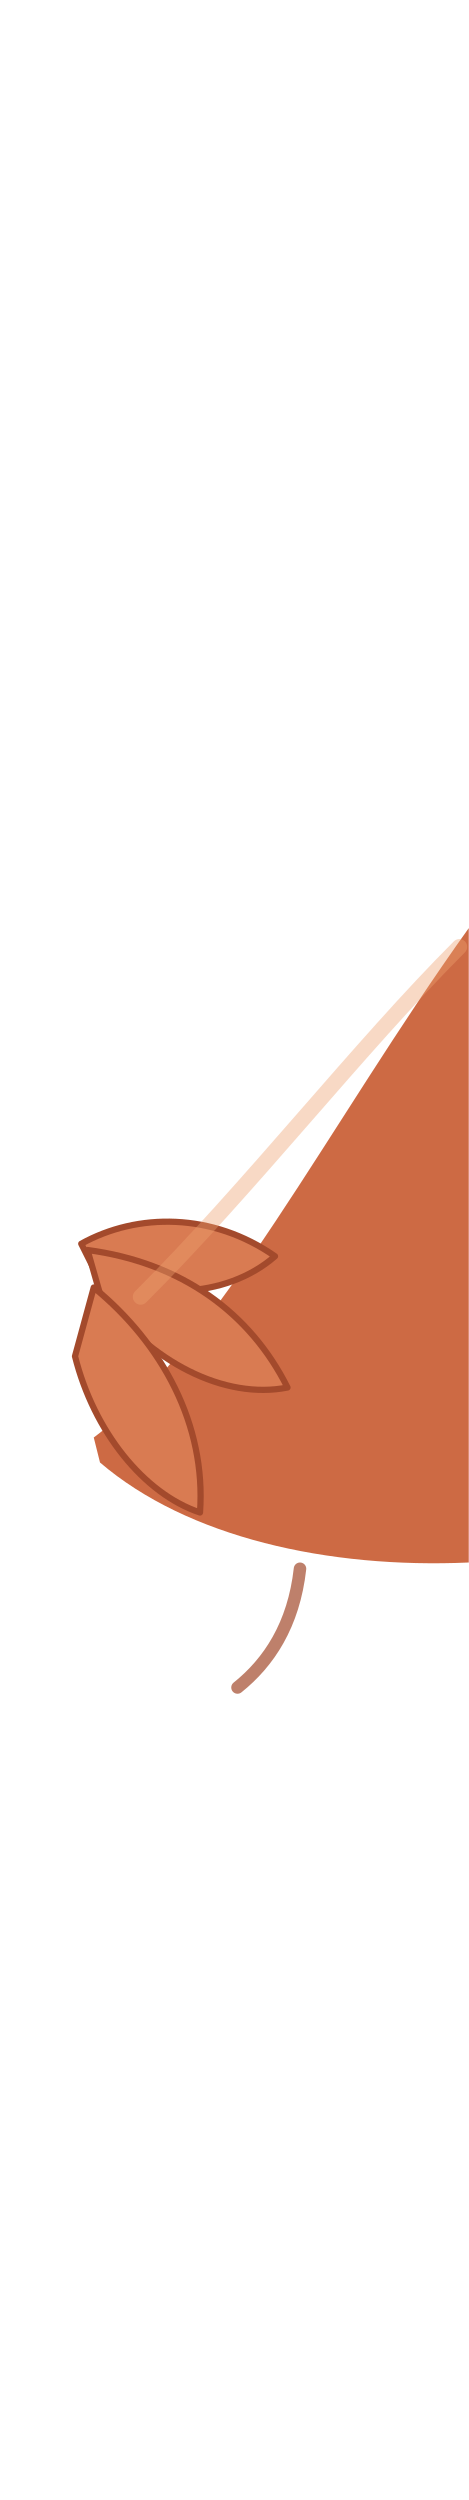
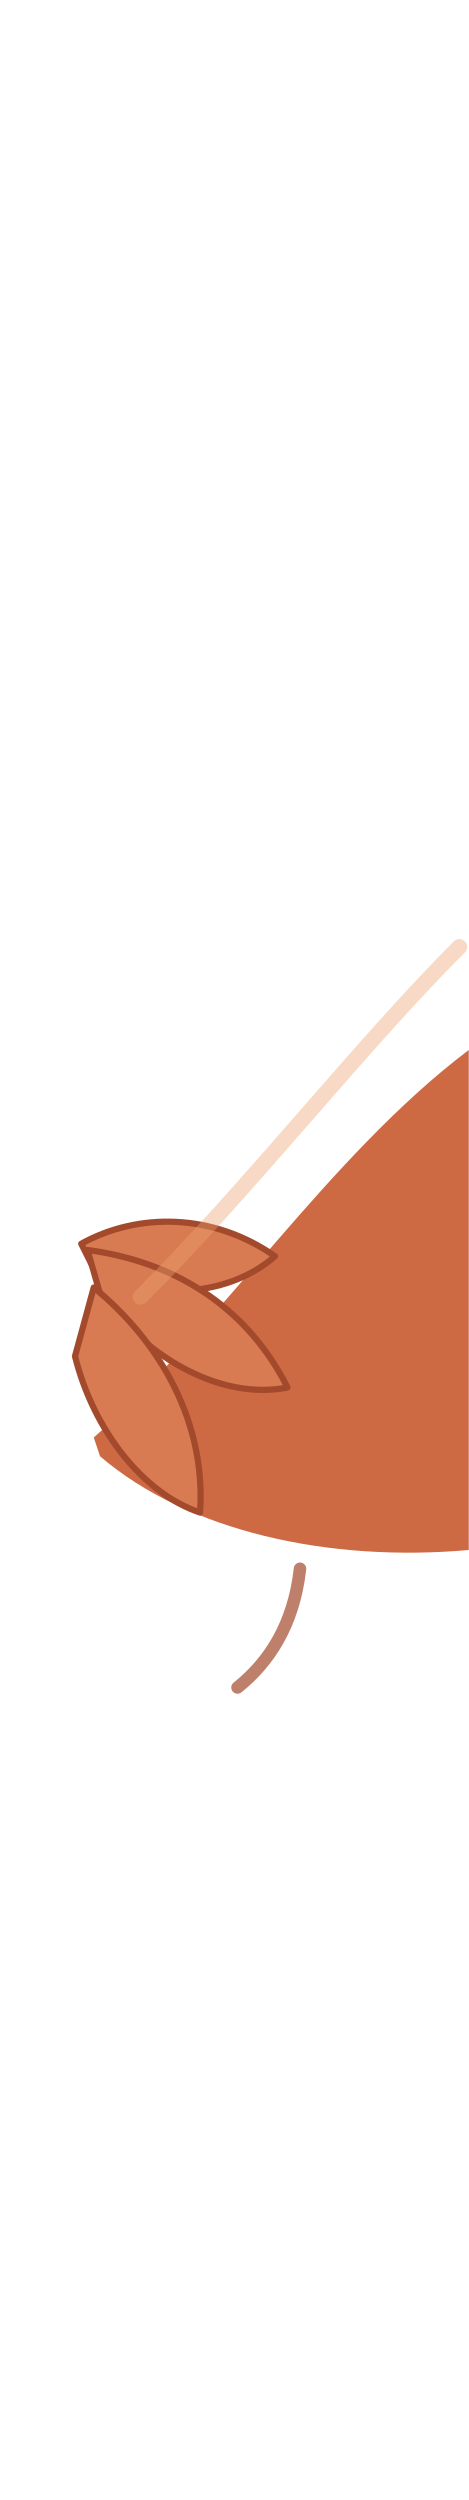
<svg xmlns="http://www.w3.org/2000/svg" viewBox="0 0 150 800" width="150" height="800">
-   <path d="M30 460 C 70 430, 105 360, 150 297 L 150 500 C 105 502, 60 492, 32 468 Z" fill="#cd6a44" />
+   <path d="M30 460 C 70 425, 105 370, 150 336 L 150 496 C 105 500, 60 490, 32 466 Z" fill="#cd6a44" />
  <g fill="#d97b52" stroke="#a34a2c" stroke-width="2" stroke-linejoin="round">
    <path d="M26 398 C 44 388, 68 388, 88 402 C 72 416, 46 416, 30 406 Z" />
    <path d="M28 400 C 58 404, 80 420, 92 444 C 72 448, 48 436, 32 414 Z" />
    <path d="M30 412 C 52 430, 66 456, 64 484 C 46 478, 30 458, 24 434 Z" />
  </g>
  <path d="M45 415 C 80 380, 115 335, 147 303" fill="none" stroke="#eda06f" stroke-width="5" opacity="0.4" stroke-linecap="round" />
  <path d="M96 502 C 94 520, 86 532, 76 540" fill="none" stroke="#a34a2c" stroke-width="4" opacity="0.7" stroke-linecap="round" />
</svg>
